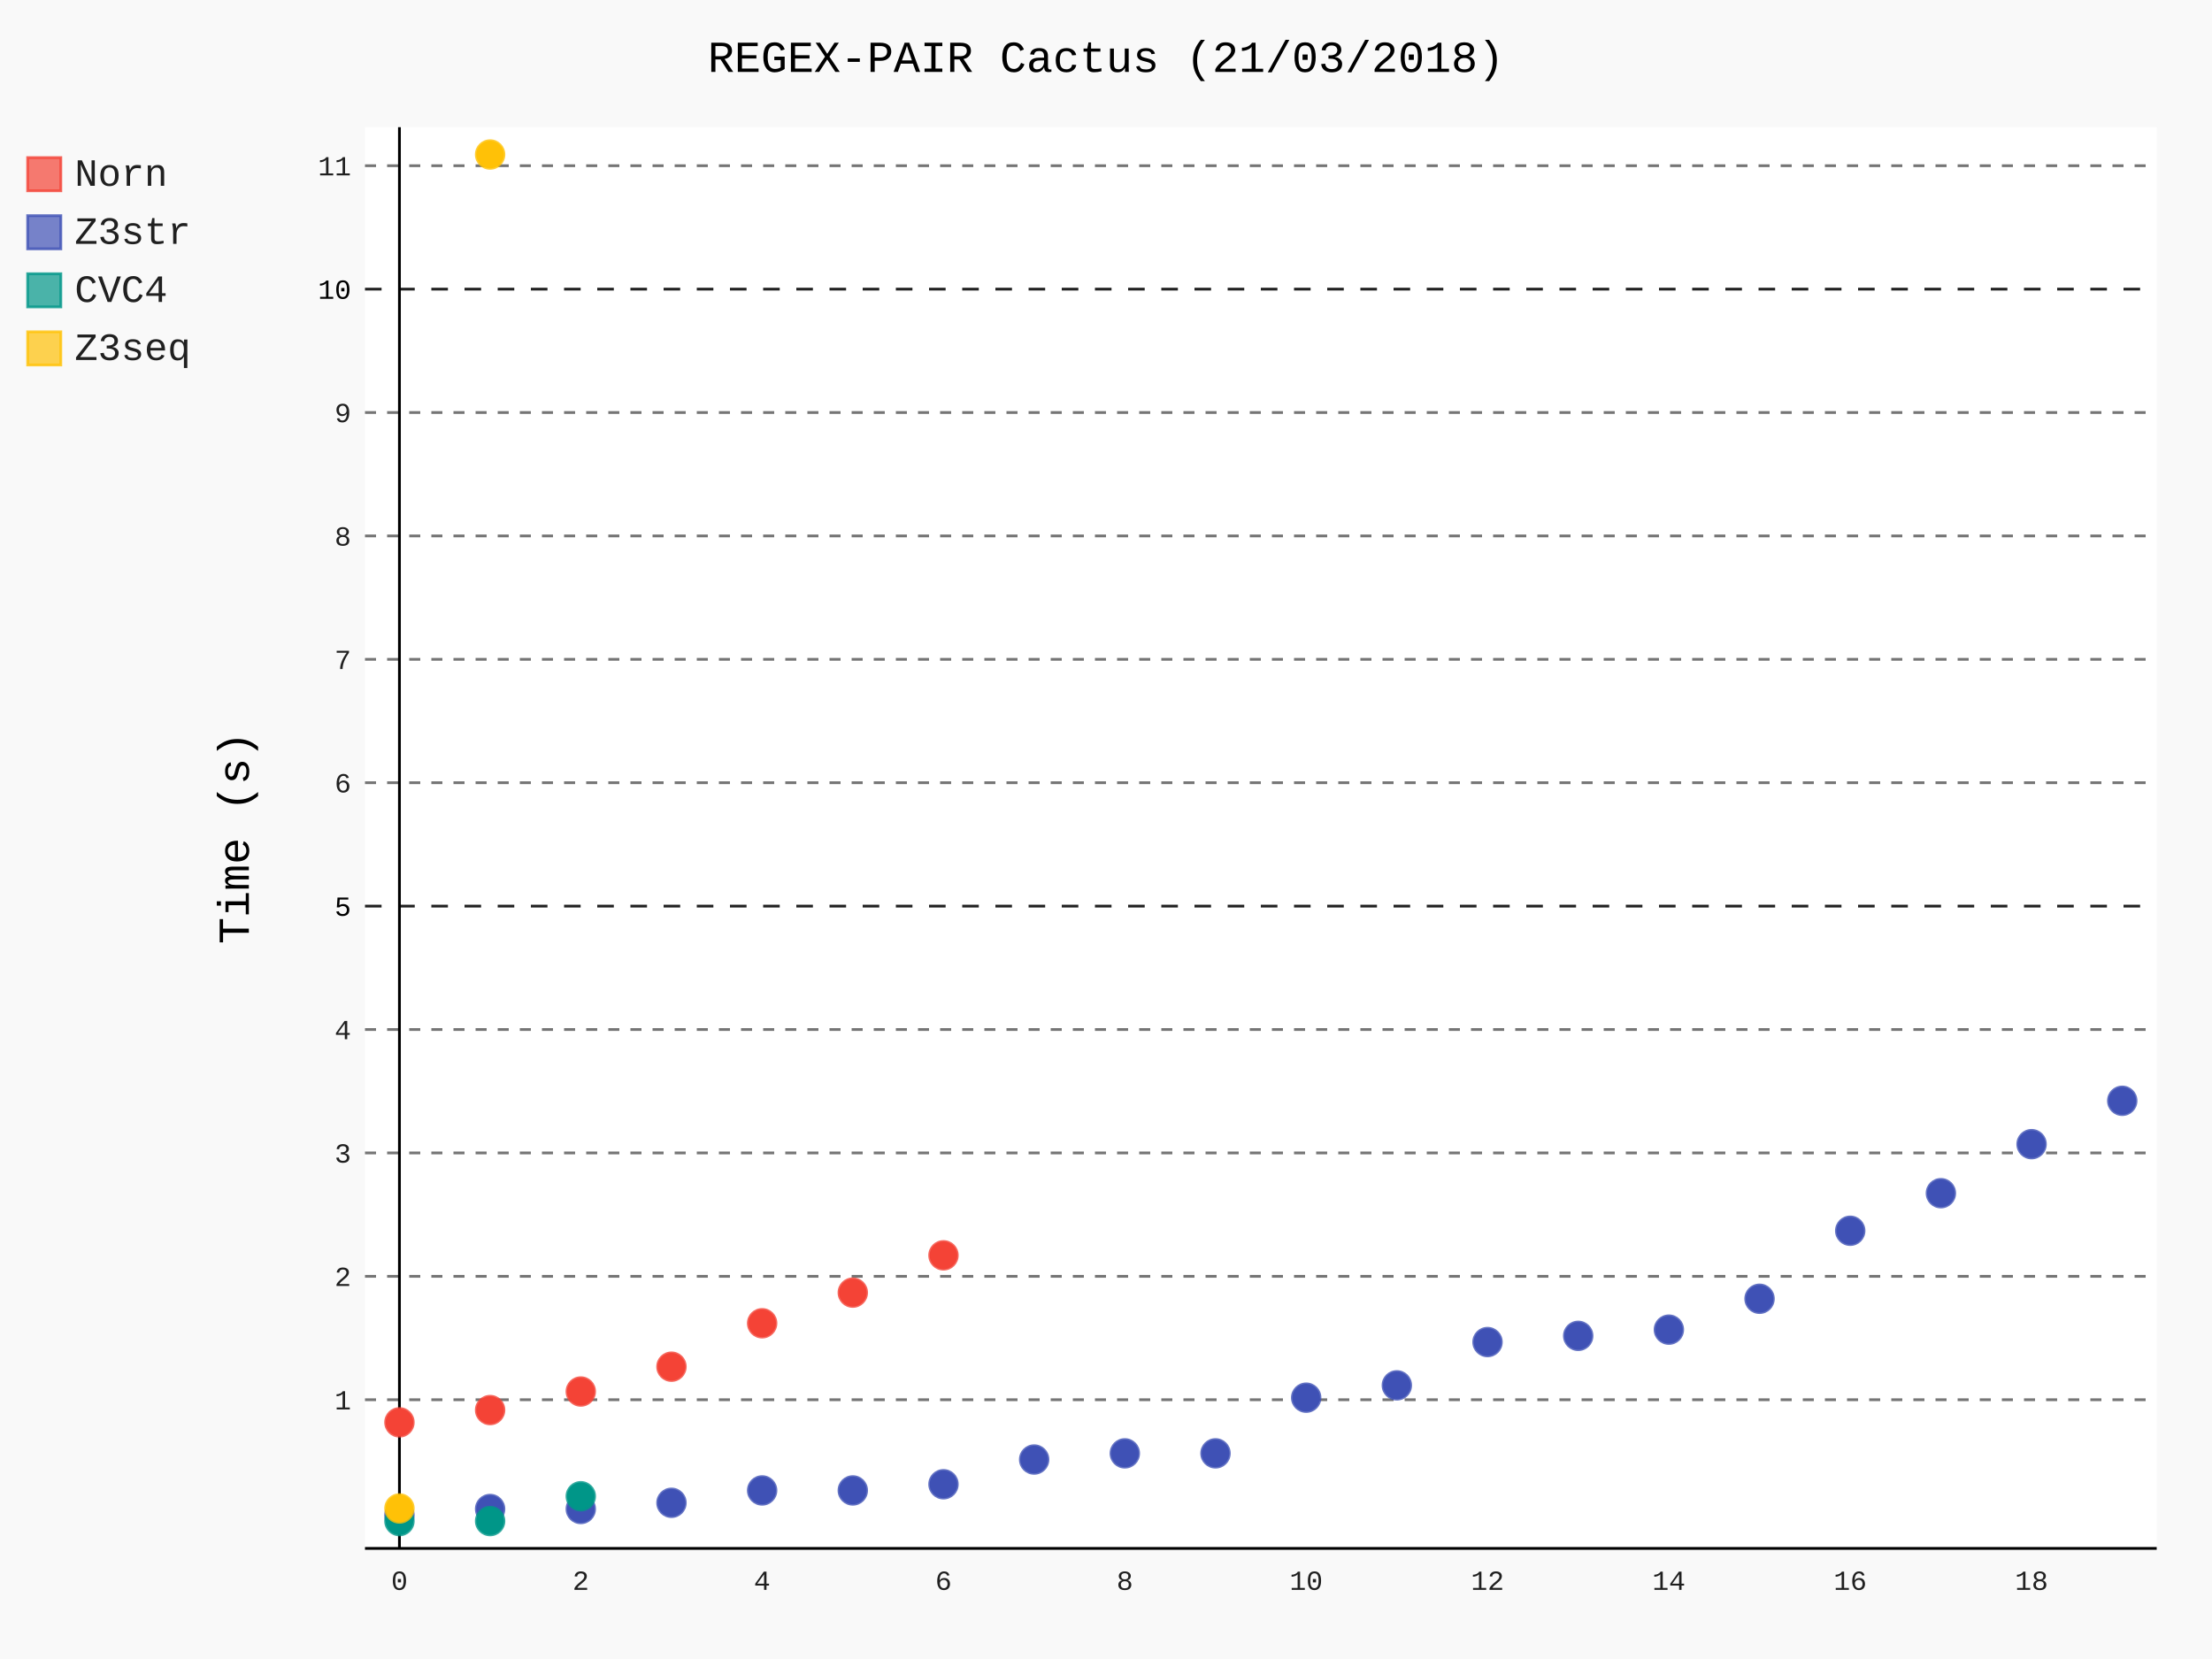
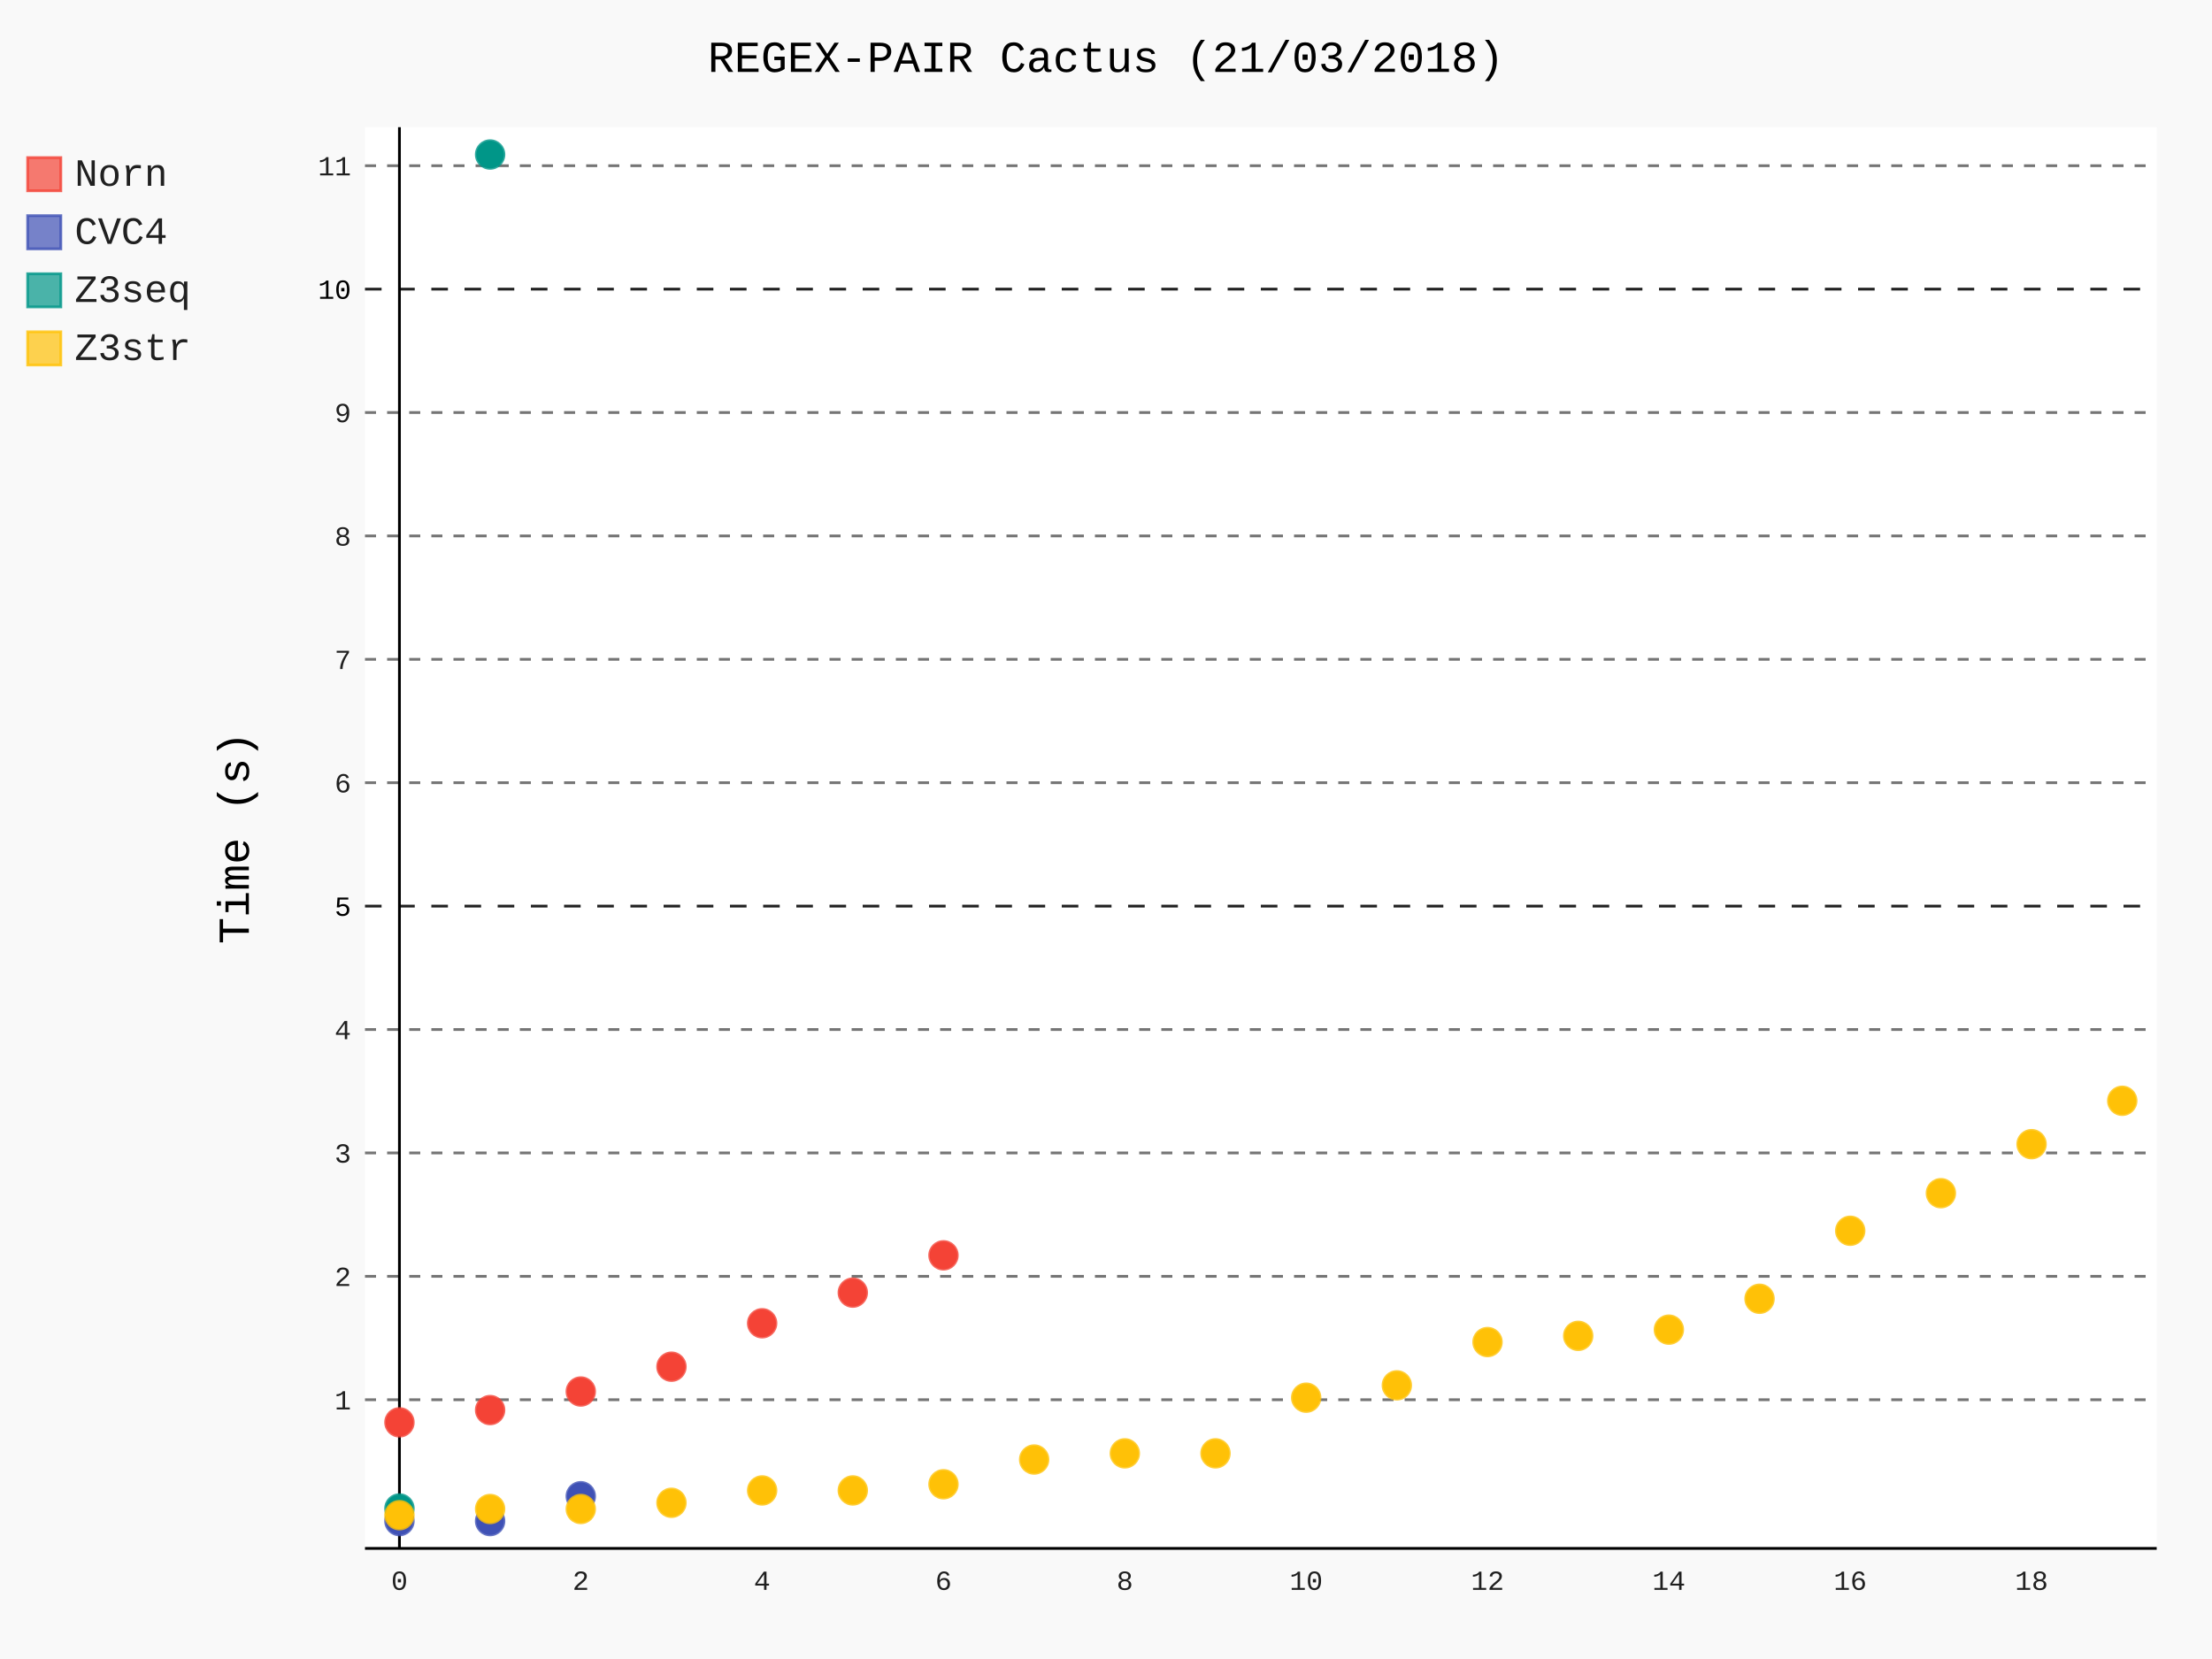
- <svg xmlns="http://www.w3.org/2000/svg" xmlns:xlink="http://www.w3.org/1999/xlink" id="chart-5753ccc7-08af-4609-826d-f5c3b9edc69b" class="pygal-chart" viewBox="0 0 800 600">
+ <svg xmlns="http://www.w3.org/2000/svg" xmlns:xlink="http://www.w3.org/1999/xlink" id="chart-07d18e92-de01-43b3-aa21-6cb67c969e81" class="pygal-chart" viewBox="0 0 800 600">
  <defs>
-     <style type="text/css">#chart-5753ccc7-08af-4609-826d-f5c3b9edc69b{-webkit-user-select:none;-webkit-font-smoothing:antialiased;font-family:Consolas,"Liberation Mono",Menlo,Courier,monospace}#chart-5753ccc7-08af-4609-826d-f5c3b9edc69b .title{font-family:Consolas,"Liberation Mono",Menlo,Courier,monospace;font-size:16px}#chart-5753ccc7-08af-4609-826d-f5c3b9edc69b .legends .legend text{font-family:Consolas,"Liberation Mono",Menlo,Courier,monospace;font-size:14px}#chart-5753ccc7-08af-4609-826d-f5c3b9edc69b .axis text{font-family:Consolas,"Liberation Mono",Menlo,Courier,monospace;font-size:10px}#chart-5753ccc7-08af-4609-826d-f5c3b9edc69b .axis text.major{font-family:Consolas,"Liberation Mono",Menlo,Courier,monospace;font-size:10px}#chart-5753ccc7-08af-4609-826d-f5c3b9edc69b .text-overlay text.value{font-family:Consolas,"Liberation Mono",Menlo,Courier,monospace;font-size:16px}#chart-5753ccc7-08af-4609-826d-f5c3b9edc69b .text-overlay text.label{font-family:Consolas,"Liberation Mono",Menlo,Courier,monospace;font-size:10px}#chart-5753ccc7-08af-4609-826d-f5c3b9edc69b .tooltip{font-family:Consolas,"Liberation Mono",Menlo,Courier,monospace;font-size:14px}#chart-5753ccc7-08af-4609-826d-f5c3b9edc69b text.no_data{font-family:Consolas,"Liberation Mono",Menlo,Courier,monospace;font-size:64px}
- #chart-5753ccc7-08af-4609-826d-f5c3b9edc69b{background-color:rgba(249,249,249,1)}#chart-5753ccc7-08af-4609-826d-f5c3b9edc69b path,#chart-5753ccc7-08af-4609-826d-f5c3b9edc69b line,#chart-5753ccc7-08af-4609-826d-f5c3b9edc69b rect,#chart-5753ccc7-08af-4609-826d-f5c3b9edc69b circle{-webkit-transition:150ms;-moz-transition:150ms;transition:150ms}#chart-5753ccc7-08af-4609-826d-f5c3b9edc69b .graph &gt; .background{fill:rgba(249,249,249,1)}#chart-5753ccc7-08af-4609-826d-f5c3b9edc69b .plot &gt; .background{fill:rgba(255,255,255,1)}#chart-5753ccc7-08af-4609-826d-f5c3b9edc69b .graph{fill:rgba(0,0,0,.87)}#chart-5753ccc7-08af-4609-826d-f5c3b9edc69b text.no_data{fill:rgba(0,0,0,1)}#chart-5753ccc7-08af-4609-826d-f5c3b9edc69b .title{fill:rgba(0,0,0,1)}#chart-5753ccc7-08af-4609-826d-f5c3b9edc69b .legends .legend text{fill:rgba(0,0,0,.87)}#chart-5753ccc7-08af-4609-826d-f5c3b9edc69b .legends .legend:hover text{fill:rgba(0,0,0,1)}#chart-5753ccc7-08af-4609-826d-f5c3b9edc69b .axis .line{stroke:rgba(0,0,0,1)}#chart-5753ccc7-08af-4609-826d-f5c3b9edc69b .axis .guide.line{stroke:rgba(0,0,0,.54)}#chart-5753ccc7-08af-4609-826d-f5c3b9edc69b .axis .major.line{stroke:rgba(0,0,0,.87)}#chart-5753ccc7-08af-4609-826d-f5c3b9edc69b .axis text.major{fill:rgba(0,0,0,1)}#chart-5753ccc7-08af-4609-826d-f5c3b9edc69b .axis.y .guides:hover .guide.line,#chart-5753ccc7-08af-4609-826d-f5c3b9edc69b .line-graph .axis.x .guides:hover .guide.line,#chart-5753ccc7-08af-4609-826d-f5c3b9edc69b .stackedline-graph .axis.x .guides:hover .guide.line,#chart-5753ccc7-08af-4609-826d-f5c3b9edc69b .xy-graph .axis.x .guides:hover .guide.line{stroke:rgba(0,0,0,1)}#chart-5753ccc7-08af-4609-826d-f5c3b9edc69b .axis .guides:hover text{fill:rgba(0,0,0,1)}#chart-5753ccc7-08af-4609-826d-f5c3b9edc69b .reactive{fill-opacity:.7;stroke-opacity:.8}#chart-5753ccc7-08af-4609-826d-f5c3b9edc69b .ci{stroke:rgba(0,0,0,.87)}#chart-5753ccc7-08af-4609-826d-f5c3b9edc69b .reactive.active,#chart-5753ccc7-08af-4609-826d-f5c3b9edc69b .active .reactive{fill-opacity:.8;stroke-opacity:.9;stroke-width:4}#chart-5753ccc7-08af-4609-826d-f5c3b9edc69b .ci .reactive.active{stroke-width:1.5}#chart-5753ccc7-08af-4609-826d-f5c3b9edc69b .series text{fill:rgba(0,0,0,1)}#chart-5753ccc7-08af-4609-826d-f5c3b9edc69b .tooltip rect{fill:rgba(255,255,255,1);stroke:rgba(0,0,0,1);-webkit-transition:opacity 150ms;-moz-transition:opacity 150ms;transition:opacity 150ms}#chart-5753ccc7-08af-4609-826d-f5c3b9edc69b .tooltip .label{fill:rgba(0,0,0,.87)}#chart-5753ccc7-08af-4609-826d-f5c3b9edc69b .tooltip .label{fill:rgba(0,0,0,.87)}#chart-5753ccc7-08af-4609-826d-f5c3b9edc69b .tooltip .legend{font-size:.8em;fill:rgba(0,0,0,.54)}#chart-5753ccc7-08af-4609-826d-f5c3b9edc69b .tooltip .x_label{font-size:.6em;fill:rgba(0,0,0,1)}#chart-5753ccc7-08af-4609-826d-f5c3b9edc69b .tooltip .xlink{font-size:.5em;text-decoration:underline}#chart-5753ccc7-08af-4609-826d-f5c3b9edc69b .tooltip .value{font-size:1.5em}#chart-5753ccc7-08af-4609-826d-f5c3b9edc69b .bound{font-size:.5em}#chart-5753ccc7-08af-4609-826d-f5c3b9edc69b .max-value{font-size:.75em;fill:rgba(0,0,0,.54)}#chart-5753ccc7-08af-4609-826d-f5c3b9edc69b .map-element{fill:rgba(255,255,255,1);stroke:rgba(0,0,0,.54) !important}#chart-5753ccc7-08af-4609-826d-f5c3b9edc69b .map-element .reactive{fill-opacity:inherit;stroke-opacity:inherit}#chart-5753ccc7-08af-4609-826d-f5c3b9edc69b .color-0,#chart-5753ccc7-08af-4609-826d-f5c3b9edc69b .color-0 a:visited{stroke:#F44336;fill:#F44336}#chart-5753ccc7-08af-4609-826d-f5c3b9edc69b .color-1,#chart-5753ccc7-08af-4609-826d-f5c3b9edc69b .color-1 a:visited{stroke:#3F51B5;fill:#3F51B5}#chart-5753ccc7-08af-4609-826d-f5c3b9edc69b .color-2,#chart-5753ccc7-08af-4609-826d-f5c3b9edc69b .color-2 a:visited{stroke:#009688;fill:#009688}#chart-5753ccc7-08af-4609-826d-f5c3b9edc69b .color-3,#chart-5753ccc7-08af-4609-826d-f5c3b9edc69b .color-3 a:visited{stroke:#FFC107;fill:#FFC107}#chart-5753ccc7-08af-4609-826d-f5c3b9edc69b .text-overlay .color-0 text{fill:black}#chart-5753ccc7-08af-4609-826d-f5c3b9edc69b .text-overlay .color-1 text{fill:black}#chart-5753ccc7-08af-4609-826d-f5c3b9edc69b .text-overlay .color-2 text{fill:black}#chart-5753ccc7-08af-4609-826d-f5c3b9edc69b .text-overlay .color-3 text{fill:black}
- #chart-5753ccc7-08af-4609-826d-f5c3b9edc69b text.no_data{text-anchor:middle}#chart-5753ccc7-08af-4609-826d-f5c3b9edc69b .guide.line{fill:none}#chart-5753ccc7-08af-4609-826d-f5c3b9edc69b .centered{text-anchor:middle}#chart-5753ccc7-08af-4609-826d-f5c3b9edc69b .title{text-anchor:middle}#chart-5753ccc7-08af-4609-826d-f5c3b9edc69b .legends .legend text{fill-opacity:1}#chart-5753ccc7-08af-4609-826d-f5c3b9edc69b .axis.x text{text-anchor:middle}#chart-5753ccc7-08af-4609-826d-f5c3b9edc69b .axis.x:not(.web) text[transform]{text-anchor:start}#chart-5753ccc7-08af-4609-826d-f5c3b9edc69b .axis.x:not(.web) text[transform].backwards{text-anchor:end}#chart-5753ccc7-08af-4609-826d-f5c3b9edc69b .axis.y text{text-anchor:end}#chart-5753ccc7-08af-4609-826d-f5c3b9edc69b .axis.y text[transform].backwards{text-anchor:start}#chart-5753ccc7-08af-4609-826d-f5c3b9edc69b .axis.y2 text{text-anchor:start}#chart-5753ccc7-08af-4609-826d-f5c3b9edc69b .axis.y2 text[transform].backwards{text-anchor:end}#chart-5753ccc7-08af-4609-826d-f5c3b9edc69b .axis .guide.line{stroke-dasharray:4,4}#chart-5753ccc7-08af-4609-826d-f5c3b9edc69b .axis .major.guide.line{stroke-dasharray:6,6}#chart-5753ccc7-08af-4609-826d-f5c3b9edc69b .horizontal .axis.y .guide.line,#chart-5753ccc7-08af-4609-826d-f5c3b9edc69b .horizontal .axis.y2 .guide.line,#chart-5753ccc7-08af-4609-826d-f5c3b9edc69b .vertical .axis.x .guide.line{opacity:0}#chart-5753ccc7-08af-4609-826d-f5c3b9edc69b .horizontal .axis.always_show .guide.line,#chart-5753ccc7-08af-4609-826d-f5c3b9edc69b .vertical .axis.always_show .guide.line{opacity:1 !important}#chart-5753ccc7-08af-4609-826d-f5c3b9edc69b .axis.y .guides:hover .guide.line,#chart-5753ccc7-08af-4609-826d-f5c3b9edc69b .axis.y2 .guides:hover .guide.line,#chart-5753ccc7-08af-4609-826d-f5c3b9edc69b .axis.x .guides:hover .guide.line{opacity:1}#chart-5753ccc7-08af-4609-826d-f5c3b9edc69b .axis .guides:hover text{opacity:1}#chart-5753ccc7-08af-4609-826d-f5c3b9edc69b .nofill{fill:none}#chart-5753ccc7-08af-4609-826d-f5c3b9edc69b .subtle-fill{fill-opacity:.2}#chart-5753ccc7-08af-4609-826d-f5c3b9edc69b .dot{stroke-width:1px;fill-opacity:1}#chart-5753ccc7-08af-4609-826d-f5c3b9edc69b .dot.active{stroke-width:5px}#chart-5753ccc7-08af-4609-826d-f5c3b9edc69b .dot.negative{fill:transparent}#chart-5753ccc7-08af-4609-826d-f5c3b9edc69b text,#chart-5753ccc7-08af-4609-826d-f5c3b9edc69b tspan{stroke:none !important}#chart-5753ccc7-08af-4609-826d-f5c3b9edc69b .series text.active{opacity:1}#chart-5753ccc7-08af-4609-826d-f5c3b9edc69b .tooltip rect{fill-opacity:.95;stroke-width:.5}#chart-5753ccc7-08af-4609-826d-f5c3b9edc69b .tooltip text{fill-opacity:1}#chart-5753ccc7-08af-4609-826d-f5c3b9edc69b .showable{visibility:hidden}#chart-5753ccc7-08af-4609-826d-f5c3b9edc69b .showable.shown{visibility:visible}#chart-5753ccc7-08af-4609-826d-f5c3b9edc69b .gauge-background{fill:rgba(229,229,229,1);stroke:none}#chart-5753ccc7-08af-4609-826d-f5c3b9edc69b .bg-lines{stroke:rgba(249,249,249,1);stroke-width:2px}</style>
+     <style type="text/css">#chart-07d18e92-de01-43b3-aa21-6cb67c969e81{-webkit-user-select:none;-webkit-font-smoothing:antialiased;font-family:Consolas,"Liberation Mono",Menlo,Courier,monospace}#chart-07d18e92-de01-43b3-aa21-6cb67c969e81 .title{font-family:Consolas,"Liberation Mono",Menlo,Courier,monospace;font-size:16px}#chart-07d18e92-de01-43b3-aa21-6cb67c969e81 .legends .legend text{font-family:Consolas,"Liberation Mono",Menlo,Courier,monospace;font-size:14px}#chart-07d18e92-de01-43b3-aa21-6cb67c969e81 .axis text{font-family:Consolas,"Liberation Mono",Menlo,Courier,monospace;font-size:10px}#chart-07d18e92-de01-43b3-aa21-6cb67c969e81 .axis text.major{font-family:Consolas,"Liberation Mono",Menlo,Courier,monospace;font-size:10px}#chart-07d18e92-de01-43b3-aa21-6cb67c969e81 .text-overlay text.value{font-family:Consolas,"Liberation Mono",Menlo,Courier,monospace;font-size:16px}#chart-07d18e92-de01-43b3-aa21-6cb67c969e81 .text-overlay text.label{font-family:Consolas,"Liberation Mono",Menlo,Courier,monospace;font-size:10px}#chart-07d18e92-de01-43b3-aa21-6cb67c969e81 .tooltip{font-family:Consolas,"Liberation Mono",Menlo,Courier,monospace;font-size:14px}#chart-07d18e92-de01-43b3-aa21-6cb67c969e81 text.no_data{font-family:Consolas,"Liberation Mono",Menlo,Courier,monospace;font-size:64px}
+ #chart-07d18e92-de01-43b3-aa21-6cb67c969e81{background-color:rgba(249,249,249,1)}#chart-07d18e92-de01-43b3-aa21-6cb67c969e81 path,#chart-07d18e92-de01-43b3-aa21-6cb67c969e81 line,#chart-07d18e92-de01-43b3-aa21-6cb67c969e81 rect,#chart-07d18e92-de01-43b3-aa21-6cb67c969e81 circle{-webkit-transition:150ms;-moz-transition:150ms;transition:150ms}#chart-07d18e92-de01-43b3-aa21-6cb67c969e81 .graph &gt; .background{fill:rgba(249,249,249,1)}#chart-07d18e92-de01-43b3-aa21-6cb67c969e81 .plot &gt; .background{fill:rgba(255,255,255,1)}#chart-07d18e92-de01-43b3-aa21-6cb67c969e81 .graph{fill:rgba(0,0,0,.87)}#chart-07d18e92-de01-43b3-aa21-6cb67c969e81 text.no_data{fill:rgba(0,0,0,1)}#chart-07d18e92-de01-43b3-aa21-6cb67c969e81 .title{fill:rgba(0,0,0,1)}#chart-07d18e92-de01-43b3-aa21-6cb67c969e81 .legends .legend text{fill:rgba(0,0,0,.87)}#chart-07d18e92-de01-43b3-aa21-6cb67c969e81 .legends .legend:hover text{fill:rgba(0,0,0,1)}#chart-07d18e92-de01-43b3-aa21-6cb67c969e81 .axis .line{stroke:rgba(0,0,0,1)}#chart-07d18e92-de01-43b3-aa21-6cb67c969e81 .axis .guide.line{stroke:rgba(0,0,0,.54)}#chart-07d18e92-de01-43b3-aa21-6cb67c969e81 .axis .major.line{stroke:rgba(0,0,0,.87)}#chart-07d18e92-de01-43b3-aa21-6cb67c969e81 .axis text.major{fill:rgba(0,0,0,1)}#chart-07d18e92-de01-43b3-aa21-6cb67c969e81 .axis.y .guides:hover .guide.line,#chart-07d18e92-de01-43b3-aa21-6cb67c969e81 .line-graph .axis.x .guides:hover .guide.line,#chart-07d18e92-de01-43b3-aa21-6cb67c969e81 .stackedline-graph .axis.x .guides:hover .guide.line,#chart-07d18e92-de01-43b3-aa21-6cb67c969e81 .xy-graph .axis.x .guides:hover .guide.line{stroke:rgba(0,0,0,1)}#chart-07d18e92-de01-43b3-aa21-6cb67c969e81 .axis .guides:hover text{fill:rgba(0,0,0,1)}#chart-07d18e92-de01-43b3-aa21-6cb67c969e81 .reactive{fill-opacity:.7;stroke-opacity:.8}#chart-07d18e92-de01-43b3-aa21-6cb67c969e81 .ci{stroke:rgba(0,0,0,.87)}#chart-07d18e92-de01-43b3-aa21-6cb67c969e81 .reactive.active,#chart-07d18e92-de01-43b3-aa21-6cb67c969e81 .active .reactive{fill-opacity:.8;stroke-opacity:.9;stroke-width:4}#chart-07d18e92-de01-43b3-aa21-6cb67c969e81 .ci .reactive.active{stroke-width:1.5}#chart-07d18e92-de01-43b3-aa21-6cb67c969e81 .series text{fill:rgba(0,0,0,1)}#chart-07d18e92-de01-43b3-aa21-6cb67c969e81 .tooltip rect{fill:rgba(255,255,255,1);stroke:rgba(0,0,0,1);-webkit-transition:opacity 150ms;-moz-transition:opacity 150ms;transition:opacity 150ms}#chart-07d18e92-de01-43b3-aa21-6cb67c969e81 .tooltip .label{fill:rgba(0,0,0,.87)}#chart-07d18e92-de01-43b3-aa21-6cb67c969e81 .tooltip .label{fill:rgba(0,0,0,.87)}#chart-07d18e92-de01-43b3-aa21-6cb67c969e81 .tooltip .legend{font-size:.8em;fill:rgba(0,0,0,.54)}#chart-07d18e92-de01-43b3-aa21-6cb67c969e81 .tooltip .x_label{font-size:.6em;fill:rgba(0,0,0,1)}#chart-07d18e92-de01-43b3-aa21-6cb67c969e81 .tooltip .xlink{font-size:.5em;text-decoration:underline}#chart-07d18e92-de01-43b3-aa21-6cb67c969e81 .tooltip .value{font-size:1.5em}#chart-07d18e92-de01-43b3-aa21-6cb67c969e81 .bound{font-size:.5em}#chart-07d18e92-de01-43b3-aa21-6cb67c969e81 .max-value{font-size:.75em;fill:rgba(0,0,0,.54)}#chart-07d18e92-de01-43b3-aa21-6cb67c969e81 .map-element{fill:rgba(255,255,255,1);stroke:rgba(0,0,0,.54) !important}#chart-07d18e92-de01-43b3-aa21-6cb67c969e81 .map-element .reactive{fill-opacity:inherit;stroke-opacity:inherit}#chart-07d18e92-de01-43b3-aa21-6cb67c969e81 .color-0,#chart-07d18e92-de01-43b3-aa21-6cb67c969e81 .color-0 a:visited{stroke:#F44336;fill:#F44336}#chart-07d18e92-de01-43b3-aa21-6cb67c969e81 .color-1,#chart-07d18e92-de01-43b3-aa21-6cb67c969e81 .color-1 a:visited{stroke:#3F51B5;fill:#3F51B5}#chart-07d18e92-de01-43b3-aa21-6cb67c969e81 .color-2,#chart-07d18e92-de01-43b3-aa21-6cb67c969e81 .color-2 a:visited{stroke:#009688;fill:#009688}#chart-07d18e92-de01-43b3-aa21-6cb67c969e81 .color-3,#chart-07d18e92-de01-43b3-aa21-6cb67c969e81 .color-3 a:visited{stroke:#FFC107;fill:#FFC107}#chart-07d18e92-de01-43b3-aa21-6cb67c969e81 .text-overlay .color-0 text{fill:black}#chart-07d18e92-de01-43b3-aa21-6cb67c969e81 .text-overlay .color-1 text{fill:black}#chart-07d18e92-de01-43b3-aa21-6cb67c969e81 .text-overlay .color-2 text{fill:black}#chart-07d18e92-de01-43b3-aa21-6cb67c969e81 .text-overlay .color-3 text{fill:black}
+ #chart-07d18e92-de01-43b3-aa21-6cb67c969e81 text.no_data{text-anchor:middle}#chart-07d18e92-de01-43b3-aa21-6cb67c969e81 .guide.line{fill:none}#chart-07d18e92-de01-43b3-aa21-6cb67c969e81 .centered{text-anchor:middle}#chart-07d18e92-de01-43b3-aa21-6cb67c969e81 .title{text-anchor:middle}#chart-07d18e92-de01-43b3-aa21-6cb67c969e81 .legends .legend text{fill-opacity:1}#chart-07d18e92-de01-43b3-aa21-6cb67c969e81 .axis.x text{text-anchor:middle}#chart-07d18e92-de01-43b3-aa21-6cb67c969e81 .axis.x:not(.web) text[transform]{text-anchor:start}#chart-07d18e92-de01-43b3-aa21-6cb67c969e81 .axis.x:not(.web) text[transform].backwards{text-anchor:end}#chart-07d18e92-de01-43b3-aa21-6cb67c969e81 .axis.y text{text-anchor:end}#chart-07d18e92-de01-43b3-aa21-6cb67c969e81 .axis.y text[transform].backwards{text-anchor:start}#chart-07d18e92-de01-43b3-aa21-6cb67c969e81 .axis.y2 text{text-anchor:start}#chart-07d18e92-de01-43b3-aa21-6cb67c969e81 .axis.y2 text[transform].backwards{text-anchor:end}#chart-07d18e92-de01-43b3-aa21-6cb67c969e81 .axis .guide.line{stroke-dasharray:4,4}#chart-07d18e92-de01-43b3-aa21-6cb67c969e81 .axis .major.guide.line{stroke-dasharray:6,6}#chart-07d18e92-de01-43b3-aa21-6cb67c969e81 .horizontal .axis.y .guide.line,#chart-07d18e92-de01-43b3-aa21-6cb67c969e81 .horizontal .axis.y2 .guide.line,#chart-07d18e92-de01-43b3-aa21-6cb67c969e81 .vertical .axis.x .guide.line{opacity:0}#chart-07d18e92-de01-43b3-aa21-6cb67c969e81 .horizontal .axis.always_show .guide.line,#chart-07d18e92-de01-43b3-aa21-6cb67c969e81 .vertical .axis.always_show .guide.line{opacity:1 !important}#chart-07d18e92-de01-43b3-aa21-6cb67c969e81 .axis.y .guides:hover .guide.line,#chart-07d18e92-de01-43b3-aa21-6cb67c969e81 .axis.y2 .guides:hover .guide.line,#chart-07d18e92-de01-43b3-aa21-6cb67c969e81 .axis.x .guides:hover .guide.line{opacity:1}#chart-07d18e92-de01-43b3-aa21-6cb67c969e81 .axis .guides:hover text{opacity:1}#chart-07d18e92-de01-43b3-aa21-6cb67c969e81 .nofill{fill:none}#chart-07d18e92-de01-43b3-aa21-6cb67c969e81 .subtle-fill{fill-opacity:.2}#chart-07d18e92-de01-43b3-aa21-6cb67c969e81 .dot{stroke-width:1px;fill-opacity:1}#chart-07d18e92-de01-43b3-aa21-6cb67c969e81 .dot.active{stroke-width:5px}#chart-07d18e92-de01-43b3-aa21-6cb67c969e81 .dot.negative{fill:transparent}#chart-07d18e92-de01-43b3-aa21-6cb67c969e81 text,#chart-07d18e92-de01-43b3-aa21-6cb67c969e81 tspan{stroke:none !important}#chart-07d18e92-de01-43b3-aa21-6cb67c969e81 .series text.active{opacity:1}#chart-07d18e92-de01-43b3-aa21-6cb67c969e81 .tooltip rect{fill-opacity:.95;stroke-width:.5}#chart-07d18e92-de01-43b3-aa21-6cb67c969e81 .tooltip text{fill-opacity:1}#chart-07d18e92-de01-43b3-aa21-6cb67c969e81 .showable{visibility:hidden}#chart-07d18e92-de01-43b3-aa21-6cb67c969e81 .showable.shown{visibility:visible}#chart-07d18e92-de01-43b3-aa21-6cb67c969e81 .gauge-background{fill:rgba(229,229,229,1);stroke:none}#chart-07d18e92-de01-43b3-aa21-6cb67c969e81 .bg-lines{stroke:rgba(249,249,249,1);stroke-width:2px}</style>
  </defs>
  <g class="graph xy-graph vertical">
    <rect class="background" height="600" width="800" x="0" y="0" />
    <g class="plot" transform="translate(132, 46)">
      <rect class="background" height="514" width="648.0" x="0" y="0" />
      <g class="axis y always_show">
        <path class="line" d="M0 514 h648" />
        <g class="guides">
          <path class="guide line" d="M0 460.23 h648" />
          <text class="" x="-5" y="463.73">1</text>
        </g>
        <g class="guides">
          <path class="guide line" d="M0 415.6 h648" />
          <text class="" x="-5" y="419.1">2</text>
        </g>
        <g class="guides">
          <path class="guide line" d="M0 370.971 h648" />
          <text class="" x="-5" y="374.471">3</text>
        </g>
        <g class="guides">
          <path class="guide line" d="M0 326.341 h648" />
          <text class="" x="-5" y="329.841">4</text>
        </g>
        <g class="guides">
          <path class="major guide line" d="M0 281.712 h648" />
          <text class="major" x="-5" y="285.212">5</text>
        </g>
        <g class="guides">
          <path class="guide line" d="M0 237.082 h648" />
          <text class="" x="-5" y="240.582">6</text>
        </g>
        <g class="guides">
          <path class="guide line" d="M0 192.453 h648" />
          <text class="" x="-5" y="195.953">7</text>
        </g>
        <g class="guides">
          <path class="guide line" d="M0 147.823 h648" />
          <text class="" x="-5" y="151.323">8</text>
        </g>
        <g class="guides">
          <path class="guide line" d="M0 103.194 h648" />
          <text class="" x="-5" y="106.694">9</text>
        </g>
        <g class="guides">
          <path class="major guide line" d="M0 58.565 h648" />
          <text class="major" x="-5" y="62.065">10</text>
        </g>
        <g class="guides">
          <path class="guide line" d="M0 13.935 h648" />
          <text class="" x="-5" y="17.435">11</text>
        </g>
      </g>
      <g class="axis x">
        <g class="guides">
          <path class="axis line" d="M12.462 0 v514" />
          <text class="" x="12.462" y="529.0">0</text>
        </g>
        <g class="guides">
          <path class="guide line" d="M78.049 0 v514" />
          <text class="" x="78.049" y="529.0">2</text>
        </g>
        <g class="guides">
          <path class="guide line" d="M143.636 0 v514" />
          <text class="" x="143.636" y="529.0">4</text>
        </g>
        <g class="guides">
          <path class="guide line" d="M209.223 0 v514" />
          <text class="" x="209.223" y="529.0">6</text>
        </g>
        <g class="guides">
          <path class="guide line" d="M274.81 0 v514" />
          <text class="" x="274.81" y="529.0">8</text>
        </g>
        <g class="guides">
          <path class="guide line" d="M340.397 0 v514" />
          <text class="" x="340.397" y="529.0">10</text>
        </g>
        <g class="guides">
          <path class="guide line" d="M405.984 0 v514" />
          <text class="" x="405.984" y="529.0">12</text>
        </g>
        <g class="guides">
          <path class="guide line" d="M471.571 0 v514" />
          <text class="" x="471.571" y="529.0">14</text>
        </g>
        <g class="guides">
          <path class="guide line" d="M537.158 0 v514" />
          <text class="" x="537.158" y="529.0">16</text>
        </g>
        <g class="guides">
          <path class="guide line" d="M602.745 0 v514" />
          <text class="" x="602.745" y="529.0">18</text>
        </g>
      </g>
      <g class="series serie-0 color-0" />
      <g class="series serie-1 color-1" />
      <g class="series serie-2 color-2" />
      <g class="series serie-3 color-3" />
    </g>
    <g class="titles">
      <text class="title plot_title" x="400.0" y="26">REGEX-PAIR Cactus (21/03/2018)</text>
      <text class="title" x="64.0" y="329.0" transform="rotate(-90 64 303)">Time (s)</text>
    </g>
    <g class="plot overlay" transform="translate(132, 46)">
      <g class="series serie-0 color-0">
        <g class="dots">
          <a target="_blank" xlink:href="../problems/regex-pair/regex-pair-00001.smt25">
            <circle class="dot reactive tooltip-trigger" cx="12.462" cy="468.415" r="5" />
          </a>
        </g>
        <g class="dots">
          <a target="_blank" xlink:href="../problems/regex-pair/regex-pair-00006.smt25">
            <circle class="dot reactive tooltip-trigger" cx="45.255" cy="463.972" r="5" />
          </a>
        </g>
        <g class="dots">
          <a target="_blank" xlink:href="../problems/regex-pair/regex-pair-00011.smt25">
            <circle class="dot reactive tooltip-trigger" cx="78.049" cy="457.263" r="5" />
          </a>
        </g>
        <g class="dots">
          <a target="_blank" xlink:href="../problems/regex-pair/regex-pair-00016.smt25">
            <circle class="dot reactive tooltip-trigger" cx="110.842" cy="448.285" r="5" />
          </a>
        </g>
        <g class="dots">
          <a target="_blank" xlink:href="../problems/regex-pair/regex-pair-00021.smt25">
            <circle class="dot reactive tooltip-trigger" cx="143.636" cy="432.578" r="5" />
          </a>
        </g>
        <g class="dots">
          <a target="_blank" xlink:href="../problems/regex-pair/regex-pair-00026.smt25">
            <circle class="dot reactive tooltip-trigger" cx="176.429" cy="421.499" r="5" />
          </a>
        </g>
        <g class="dots">
          <a target="_blank" xlink:href="../problems/regex-pair/regex-pair-00031.smt25">
            <circle class="dot reactive tooltip-trigger" cx="209.223" cy="408.006" r="5" />
          </a>
        </g>
      </g>
      <g class="series serie-1 color-1">
        <g class="dots">
          <a target="_blank" xlink:href="../problems/regex-pair/regex-pair-00001.smt25">
+             <circle class="dot reactive tooltip-trigger" cx="12.462" cy="504.115" r="5" />
+           </a>
+         </g>
+         <g class="dots">
+           <a target="_blank" xlink:href="../problems/regex-pair/regex-pair-00011.smt25">
+             <circle class="dot reactive tooltip-trigger" cx="45.255" cy="504.113" r="5" />
+           </a>
+         </g>
+         <g class="dots">
+           <a target="_blank" xlink:href="../problems/regex-pair/regex-pair-00006.smt25">
+             <circle class="dot reactive tooltip-trigger" cx="78.049" cy="495.139" r="5" />
+           </a>
+         </g>
+       </g>
+       <g class="series serie-2 color-2">
+         <g class="dots">
+           <a target="_blank" xlink:href="../problems/regex-pair/regex-pair-00001.smt25">
+             <circle class="dot reactive tooltip-trigger" cx="12.462" cy="499.556" r="5" />
+           </a>
+         </g>
+         <g class="dots">
+           <a target="_blank" xlink:href="../problems/regex-pair/regex-pair-00011.smt25">
+             <circle class="dot reactive tooltip-trigger" cx="45.255" cy="9.885" r="5" />
+           </a>
+         </g>
+       </g>
+       <g class="series serie-3 color-3">
+         <g class="dots">
+           <a target="_blank" xlink:href="../problems/regex-pair/regex-pair-00001.smt25">
            <circle class="dot reactive tooltip-trigger" cx="12.462" cy="501.988" r="5" />
          </a>
        </g>
        <g class="dots">
          <a target="_blank" xlink:href="../problems/regex-pair/regex-pair-00011.smt25">
            <circle class="dot reactive tooltip-trigger" cx="45.255" cy="499.751" r="5" />
          </a>
        </g>
        <g class="dots">
          <a target="_blank" xlink:href="../problems/regex-pair/regex-pair-00006.smt25">
            <circle class="dot reactive tooltip-trigger" cx="78.049" cy="499.748" r="5" />
          </a>
        </g>
        <g class="dots">
          <a target="_blank" xlink:href="../problems/regex-pair/regex-pair-00016.smt25">
            <circle class="dot reactive tooltip-trigger" cx="110.842" cy="497.51" r="5" />
          </a>
        </g>
        <g class="dots">
          <a target="_blank" xlink:href="../problems/regex-pair/regex-pair-00021.smt25">
            <circle class="dot reactive tooltip-trigger" cx="143.636" cy="493.039" r="5" />
          </a>
        </g>
        <g class="dots">
          <a target="_blank" xlink:href="../problems/regex-pair/regex-pair-00026.smt25">
            <circle class="dot reactive tooltip-trigger" cx="176.429" cy="493.038" r="5" />
          </a>
        </g>
        <g class="dots">
          <a target="_blank" xlink:href="../problems/regex-pair/regex-pair-00031.smt25">
            <circle class="dot reactive tooltip-trigger" cx="209.223" cy="490.801" r="5" />
          </a>
        </g>
        <g class="dots">
          <a target="_blank" xlink:href="../problems/regex-pair/regex-pair-00041.smt25">
            <circle class="dot reactive tooltip-trigger" cx="242.016" cy="481.86" r="5" />
          </a>
        </g>
        <g class="dots">
          <a target="_blank" xlink:href="../problems/regex-pair/regex-pair-00046.smt25">
            <circle class="dot reactive tooltip-trigger" cx="274.81" cy="479.624" r="5" />
          </a>
        </g>
        <g class="dots">
          <a target="_blank" xlink:href="../problems/regex-pair/regex-pair-00036.smt25">
            <circle class="dot reactive tooltip-trigger" cx="307.603" cy="479.622" r="5" />
          </a>
        </g>
        <g class="dots">
          <a target="_blank" xlink:href="../problems/regex-pair/regex-pair-00066.smt25">
            <circle class="dot reactive tooltip-trigger" cx="340.397" cy="459.494" r="5" />
          </a>
        </g>
        <g class="dots">
          <a target="_blank" xlink:href="../problems/regex-pair/regex-pair-00076.smt25">
            <circle class="dot reactive tooltip-trigger" cx="373.19" cy="455.028" r="5" />
          </a>
        </g>
        <g class="dots">
          <a target="_blank" xlink:href="../problems/regex-pair/regex-pair-00081.smt25">
            <circle class="dot reactive tooltip-trigger" cx="405.984" cy="439.374" r="5" />
          </a>
        </g>
        <g class="dots">
          <a target="_blank" xlink:href="../problems/regex-pair/regex-pair-00071.smt25">
            <circle class="dot reactive tooltip-trigger" cx="438.777" cy="437.13" r="5" />
          </a>
        </g>
        <g class="dots">
          <a target="_blank" xlink:href="../problems/regex-pair/regex-pair-00086.smt25">
            <circle class="dot reactive tooltip-trigger" cx="471.571" cy="434.888" r="5" />
          </a>
        </g>
        <g class="dots">
          <a target="_blank" xlink:href="../problems/regex-pair/regex-pair-00096.smt25">
            <circle class="dot reactive tooltip-trigger" cx="504.364" cy="423.719" r="5" />
          </a>
        </g>
        <g class="dots">
          <a target="_blank" xlink:href="../problems/regex-pair/regex-pair-00091.smt25">
            <circle class="dot reactive tooltip-trigger" cx="537.158" cy="399.124" r="5" />
          </a>
        </g>
        <g class="dots">
          <a target="_blank" xlink:href="../problems/regex-pair/regex-pair-00051.smt25">
            <circle class="dot reactive tooltip-trigger" cx="569.951" cy="385.537" r="5" />
          </a>
        </g>
        <g class="dots">
          <a target="_blank" xlink:href="../problems/regex-pair/regex-pair-00061.smt25">
            <circle class="dot reactive tooltip-trigger" cx="602.745" cy="367.803" r="5" />
          </a>
        </g>
        <g class="dots">
          <a target="_blank" xlink:href="../problems/regex-pair/regex-pair-00056.smt25">
            <circle class="dot reactive tooltip-trigger" cx="635.538" cy="352.117" r="5" />
-           </a>
-         </g>
-       </g>
-       <g class="series serie-2 color-2">
-         <g class="dots">
-           <a target="_blank" xlink:href="../problems/regex-pair/regex-pair-00001.smt25">
-             <circle class="dot reactive tooltip-trigger" cx="12.462" cy="504.115" r="5" />
-           </a>
-         </g>
-         <g class="dots">
-           <a target="_blank" xlink:href="../problems/regex-pair/regex-pair-00011.smt25">
-             <circle class="dot reactive tooltip-trigger" cx="45.255" cy="504.113" r="5" />
-           </a>
-         </g>
-         <g class="dots">
-           <a target="_blank" xlink:href="../problems/regex-pair/regex-pair-00006.smt25">
-             <circle class="dot reactive tooltip-trigger" cx="78.049" cy="495.139" r="5" />
-           </a>
-         </g>
-       </g>
-       <g class="series serie-3 color-3">
-         <g class="dots">
-           <a target="_blank" xlink:href="../problems/regex-pair/regex-pair-00001.smt25">
-             <circle class="dot reactive tooltip-trigger" cx="12.462" cy="499.556" r="5" />
-           </a>
-         </g>
-         <g class="dots">
-           <a target="_blank" xlink:href="../problems/regex-pair/regex-pair-00011.smt25">
-             <circle class="dot reactive tooltip-trigger" cx="45.255" cy="9.885" r="5" />
          </a>
        </g>
      </g>
    </g>
    <g class="plot text-overlay" transform="translate(132, 46)">
      <g class="series serie-0 color-0" />
      <g class="series serie-1 color-1" />
      <g class="series serie-2 color-2" />
      <g class="series serie-3 color-3" />
    </g>
    <g class="plot tooltip-overlay" transform="translate(132, 46)">
      <g class="tooltip" style="opacity: 0" transform="translate(0 0)">
        <rect class="tooltip-box" height="0" rx="10" ry="10" width="0" />
        <g class="text" />
      </g>
    </g>
    <g class="legends" transform="translate(10, 56)">
      <g class="legend reactive activate-serie" id="activate-serie-0">
        <rect class="color-0 reactive" height="12" width="12" x="0.0" y="1.0" />
        <text x="17.0" y="11.2">Norn</text>
      </g>
      <g class="legend reactive activate-serie" id="activate-serie-1">
        <rect class="color-1 reactive" height="12" width="12" x="0.0" y="22.0" />
-         <text x="17.0" y="32.2">Z3str</text>
+         <text x="17.0" y="32.2">CVC4</text>
      </g>
      <g class="legend reactive activate-serie" id="activate-serie-2">
        <rect class="color-2 reactive" height="12" width="12" x="0.0" y="43.0" />
-         <text x="17.0" y="53.2">CVC4</text>
+         <text x="17.0" y="53.2">Z3seq</text>
      </g>
      <g class="legend reactive activate-serie" id="activate-serie-3">
        <rect class="color-3 reactive" height="12" width="12" x="0.0" y="64.0" />
-         <text x="17.0" y="74.2">Z3seq</text>
+         <text x="17.0" y="74.2">Z3str</text>
      </g>
    </g>
    <g class="legends" transform="translate(790, 56)" />
  </g>
</svg>
